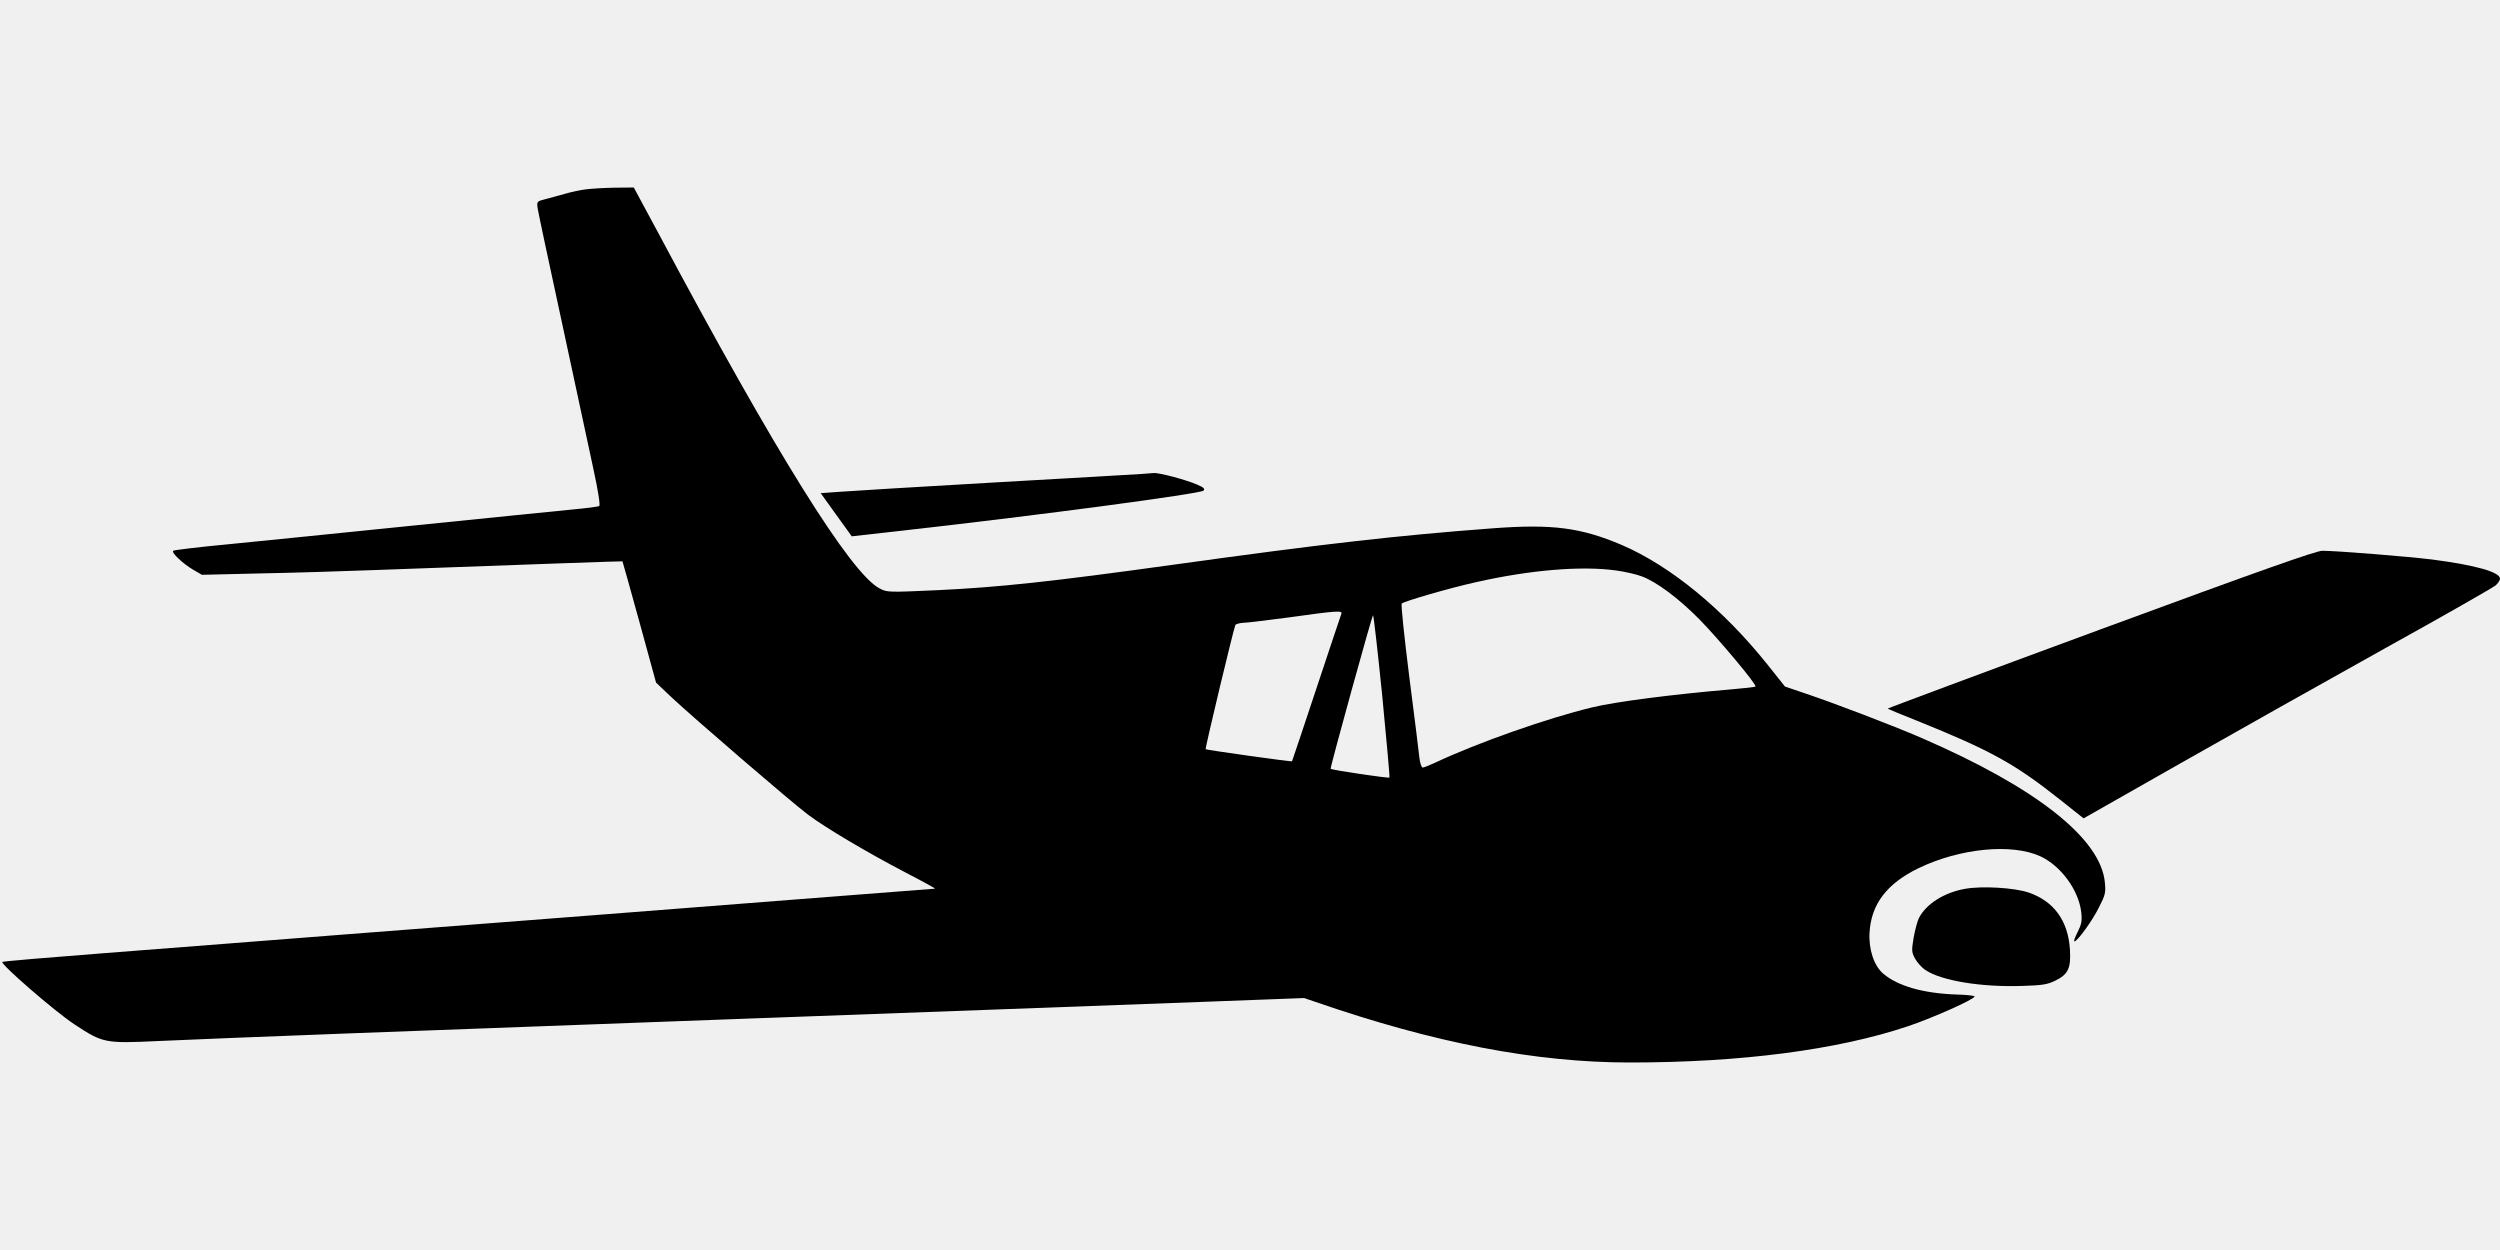
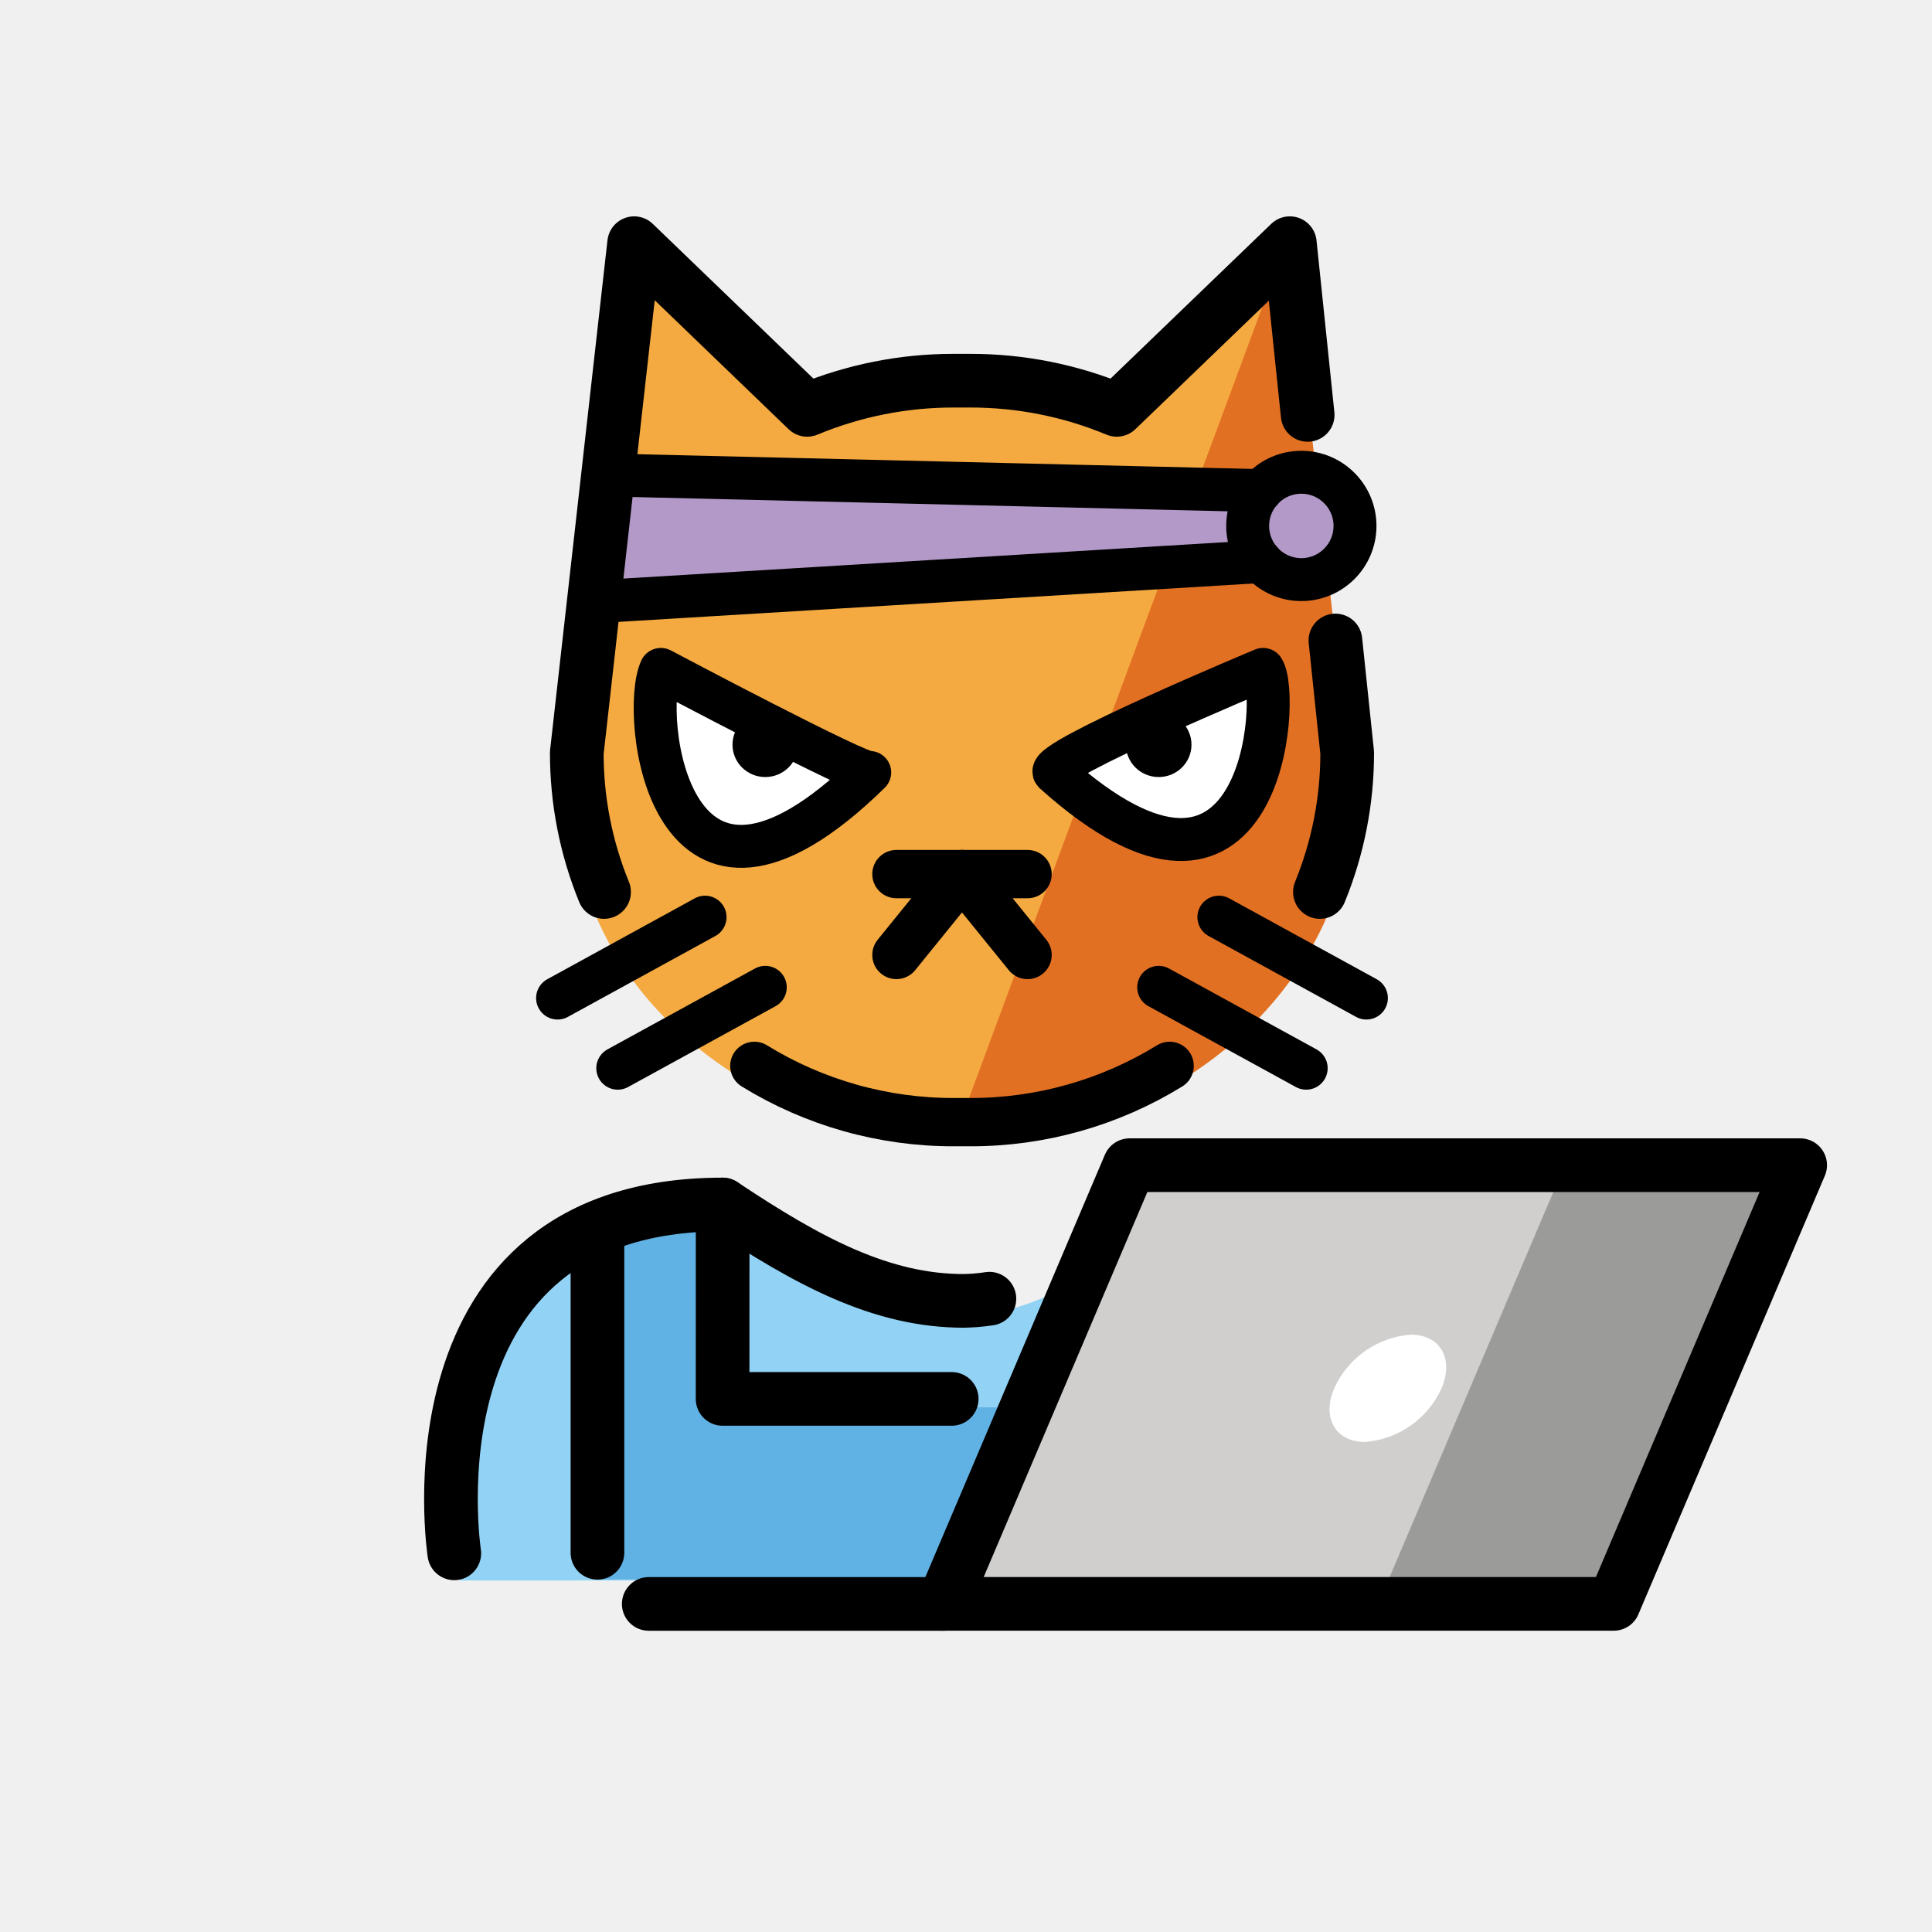
- <svg xmlns="http://www.w3.org/2000/svg" version="1.0" width="1280pt" height="640pt" viewBox="0 0 1280 640" preserveAspectRatio="xMidYMid meet">
-   <g transform="translate(0,640) scale(0.1,-0.1)" fill="#000000" stroke="none">
-     <path d="M2995 5430 c-28 -4 -75 -14 -105 -23 -30 -8 -75 -21 -99 -27 -43 -11 -43 -12 -38 -48 3 -20 60 -289 127 -597 66 -308 138 -641 159 -740 24 -111 35 -182 29 -186 -5 -3 -64 -11 -131 -17 -67 -7 -432 -43 -812 -82 -379 -39 -811 -82 -960 -97 -148 -14 -274 -29 -278 -33 -11 -9 48 -65 102 -97 l45 -26 295 7 c163 3 424 11 581 17 844 31 1275 46 1277 45 1 -1 40 -141 87 -311 l85 -310 78 -74 c106 -100 616 -539 700 -602 91 -68 300 -192 497 -295 89 -46 158 -84 153 -84 -4 0 -323 -25 -710 -55 -386 -30 -819 -64 -962 -75 -1107 -85 -1829 -142 -1935 -150 -69 -5 -359 -28 -644 -50 -286 -22 -522 -42 -524 -45 -11 -11 268 -253 368 -319 147 -97 156 -99 432 -86 324 15 1380 55 2888 110 1075 39 1791 66 2446 90 l531 20 59 -20 c607 -210 1125 -310 1609 -310 567 0 1060 64 1422 185 126 42 343 139 343 153 0 4 -42 9 -92 10 -171 6 -300 43 -375 106 -48 41 -76 124 -71 212 9 146 89 250 251 329 212 102 476 128 623 61 106 -49 197 -173 210 -287 5 -45 1 -62 -19 -102 -13 -26 -21 -47 -16 -47 15 0 92 106 126 175 32 62 35 75 30 126 -20 225 -351 486 -937 740 -150 65 -459 183 -613 234 l-88 30 -90 113 c-227 284 -497 505 -746 612 -210 89 -355 108 -661 85 -481 -36 -863 -79 -1632 -186 -627 -87 -895 -116 -1216 -131 -244 -11 -253 -11 -290 9 -147 75 -533 694 -1134 1821 l-125 232 -100 -1 c-55 -1 -123 -5 -150 -9z m5281 -1951 c43 -6 101 -19 130 -30 77 -29 187 -111 295 -220 98 -100 296 -336 287 -344 -2 -3 -60 -9 -129 -15 -294 -25 -590 -63 -708 -92 -226 -54 -589 -182 -801 -282 -30 -14 -60 -26 -66 -26 -6 0 -14 24 -17 53 -3 28 -26 216 -52 416 -25 200 -43 367 -38 371 14 12 240 78 379 109 278 63 541 85 720 60z m-1408 -221 c-3 -7 -60 -179 -128 -383 -67 -203 -124 -371 -125 -373 -3 -3 -438 58 -442 62 -4 4 145 624 152 636 3 5 21 10 38 11 18 0 124 13 237 28 242 34 274 36 268 19z m209 -420 c22 -227 39 -416 37 -419 -3 -5 -295 38 -301 45 -4 4 212 786 217 786 3 0 24 -186 47 -412z" />
-     <path d="M5840 3973 c-25 -2 -360 -21 -745 -43 -385 -22 -743 -44 -796 -48 l-97 -7 79 -110 80 -111 292 33 c668 75 1493 185 1509 201 9 9 0 17 -33 31 -55 24 -196 62 -223 59 -12 -1 -41 -3 -66 -5z" />
-     <path d="M10753 3177 c-600 -221 -1090 -404 -1088 -405 2 -2 68 -30 147 -61 382 -154 503 -221 735 -405 l121 -96 498 283 c275 156 744 420 1044 587 300 166 555 312 568 323 12 11 22 26 22 34 0 34 -124 69 -345 98 -130 16 -492 45 -565 45 -34 -1 -312 -99 -1137 -403z" />
-     <path d="M10060 1849 c-106 -19 -198 -77 -235 -149 -8 -16 -20 -61 -27 -100 -11 -66 -11 -75 7 -108 11 -20 35 -47 54 -59 80 -54 284 -88 493 -81 104 3 130 7 171 27 66 32 81 64 75 160 -9 146 -82 247 -211 291 -72 25 -240 35 -327 19z" />
+ <svg xmlns="http://www.w3.org/2000/svg" width="800px" height="800px" viewBox="0 0 72 72" id="emoji">
+   <g id="color">
+     <path fill="#92d3f5" d="M17.135,58.899s-2-13.5,10-13.5c3.192,2.128,5.926,3.598,9,3.592H36.01c3.074.006,5.408-2.164,8.6-4.292,15.57,0,10.8,14.2,10.8,14.2" />
+     <polygon fill="#61b2e4" points="49.297 58.861 49.297 45.986 44.806 45.202 44.806 52.447 26.929 52.447 26.931 45.202 22.265 45.986 22.265 58.861 49.297 58.861" />
+     <polygon fill="#d0cfce" points="67.087 43.423 60.137 59.772 35.147 59.772 42.097 43.423 67.087 43.423" />
+     <polygon fill="#9b9b9a" points="67.303 43.423 60.353 59.772 60.133 59.772 51.363 59.772 58.313 43.423 67.083 43.423 67.303 43.423" />
+     <path fill="#f4aa41" d="M49.163,33.788C47.05,39.073,41.744,42.491,35.532,42.491c-5.355,0-11.31-3.308-13.423-8.592l-.074-.181c-.67-1.658-.562-3.687-.562-5.583L23.626,9.37l6.008,5.843a14.354,14.354,0,0,1,5.586-1.124h.625a14.354,14.354,0,0,1,5.586,1.124L48.025,8.79l2.186,19.636a14.267,14.267,0,0,1-1.04,5.366" />
+     <path fill="#e27022" d="M35.532,42.491c6.231.199,11.955-3.398,14.068-8.683l.065-.134c.67-1.658.563-3.998.563-5.895L48.025,8.79" />
+     <polygon fill="#b399c8" points="22.652 17.7 22.165 22.428 49.297 20.787 49.014 18.333 22.652 17.7" />
+     <path fill="#b399c8" d="M50.897,19.6a2,2,0,1,1-2-2,2.001,2.001,0,0,1,2,2" />
+     <path fill="#ffffff" d="M47.072,24.975s-8.168,3.408-7.784,3.84C47.104,35.831,47.717,25.952,47.072,24.975Z" />
+     <path fill="#ffffff" d="M24.628,24.975s7.557,4.01,7.784,3.84C24.867,36.199,23.866,26.578,24.628,24.975Z" />
+     <path fill="#ffffff" d="M53.722,51.738a3.42,3.42,0,0,1-2.849,2c-1.103,0-1.62-.895-1.151-2a3.421,3.421,0,0,1,2.849-2c1.103,0,1.619.896,1.151,2" />
+   </g>
+   <g id="line">
+     <path fill="none" stroke="#000000" stroke-linecap="round" stroke-linejoin="round" stroke-width="2" d="M36.872,48.399a6.847,6.847,0,0,1-1.067.081h.125c-3.074.006-5.808-1.464-9-3.592-12,0-10,13-10,13" />
+     <polyline fill="none" stroke="#000000" stroke-linecap="round" stroke-linejoin="round" stroke-width="2" points="35.467 52.133 26.929 52.133 26.931 44.888" />
+     <line x1="22.265" x2="22.265" y1="45.757" y2="57.867" fill="none" stroke="#000000" stroke-linecap="round" stroke-linejoin="round" stroke-width="2" />
+     <polygon fill="none" stroke="#000000" stroke-linecap="round" stroke-linejoin="round" stroke-width="2" points="35.147 59.772 60.137 59.772 67.087 43.423 42.097 43.423 35.147 59.772" />
+     <line x1="24.177" x2="35.147" y1="59.773" y2="59.773" fill="none" stroke="#000000" stroke-linecap="round" stroke-linejoin="round" stroke-width="2" />
+     <path fill="none" stroke="#000000" stroke-linecap="round" stroke-linejoin="round" stroke-width="2" d="M34.018,18.972" />
+     <line x1="38.294" x2="35.85" y1="35.589" y2="32.575" fill="none" stroke="#000000" stroke-linecap="round" stroke-linejoin="round" stroke-width="1.8" />
+     <line x1="33.407" x2="35.85" y1="35.589" y2="32.575" fill="none" stroke="#000000" stroke-linecap="round" stroke-linejoin="round" stroke-width="1.8" />
+     <line x1="33.407" x2="38.294" y1="32.575" y2="32.575" fill="none" stroke="#000000" stroke-linecap="round" stroke-linejoin="round" stroke-width="1.8" />
+     <path fill="none" stroke="#000000" stroke-linecap="round" stroke-linejoin="round" stroke-width="2" d="M45.624,32.575" />
+     <path fill="none" stroke="#000000" stroke-linecap="round" stroke-linejoin="round" stroke-width="2" d="M51.122,35.589" />
+     <path fill="none" stroke="#000000" stroke-linecap="round" stroke-linejoin="round" stroke-width="2" d="M41.959,37.398" />
+     <path fill="none" stroke="#000000" stroke-linecap="round" stroke-linejoin="round" stroke-width="2" d="M47.456,40.412" />
+     <path fill="none" stroke="#000000" stroke-linecap="round" stroke-linejoin="round" stroke-width="2" d="M49.767,23.869l.439,4.184a13.664,13.664,0,0,1-1.017,5.189" />
+     <path fill="none" stroke="#000000" stroke-linecap="round" stroke-linejoin="round" stroke-width="2" d="M22.512,33.242a13.664,13.664,0,0,1-1.017-5.189l2.138-18.99,6.449,6.211a14.175,14.175,0,0,1,5.463-1.087h.611a14.182,14.182,0,0,1,5.463,1.087l6.449-6.211.665,6.399" />
+     <path fill="none" stroke="#000000" stroke-linecap="round" stroke-linejoin="round" stroke-width="1.8" d="M28.112,39.722a14.121,14.121,0,0,0,7.433,2.097h.611a14.119,14.119,0,0,0,7.433-2.097" />
+     <path fill="none" stroke="#000000" stroke-linecap="round" stroke-linejoin="round" stroke-width="2" d="M26.076,32.575" />
+     <path fill="none" stroke="#000000" stroke-linecap="round" stroke-linejoin="round" stroke-width="2" d="M20.579,35.589" />
+     <path fill="none" stroke="#000000" stroke-linecap="round" stroke-linejoin="round" stroke-width="2" d="M29.742,37.398" />
+     <path fill="none" stroke="#000000" stroke-linecap="round" stroke-linejoin="round" stroke-width="2" d="M24.244,40.412" />
+     <ellipse cx="28.52" cy="27.752" rx="1.222" ry="1.206" />
+     <ellipse cx="43.181" cy="27.752" rx="1.222" ry="1.206" />
+     <path fill="none" stroke="#000000" stroke-linecap="round" stroke-linejoin="round" stroke-width="1.6" d="M47.072,24.947s-8.168,3.408-7.784,3.84C47.104,35.803,47.717,25.925,47.072,24.947Z" />
+     <line x1="50.922" x2="45.424" y1="37.195" y2="34.18" fill="none" stroke="#000000" stroke-linecap="round" stroke-linejoin="round" stroke-width="1.6" />
+     <line x1="48.678" x2="43.181" y1="39.809" y2="36.795" fill="none" stroke="#000000" stroke-linecap="round" stroke-linejoin="round" stroke-width="1.6" />
+     <path fill="none" stroke="#000000" stroke-linecap="round" stroke-linejoin="round" stroke-width="1.6" d="M24.628,24.947s7.557,4.01,7.784,3.84C24.867,36.171,23.866,26.55,24.628,24.947Z" />
+     <line x1="20.779" x2="26.276" y1="37.195" y2="34.18" fill="none" stroke="#000000" stroke-linecap="round" stroke-linejoin="round" stroke-width="1.6" />
+     <line x1="23.022" x2="28.52" y1="39.809" y2="36.795" fill="none" stroke="#000000" stroke-linecap="round" stroke-linejoin="round" stroke-width="1.6" />
+     <polyline fill="none" stroke="#000000" stroke-linecap="round" stroke-linejoin="round" stroke-width="1.6" points="46.998 18.284 22.652 17.7 22.165 22.428 47.005 20.926" />
+     <path fill="none" stroke="#000000" stroke-linecap="round" stroke-linejoin="round" stroke-width="1.6" d="M50.497,19.6a2,2,0,1,1-2-2,2.001,2.001,0,0,1,2,2" />
  </g>
</svg>
